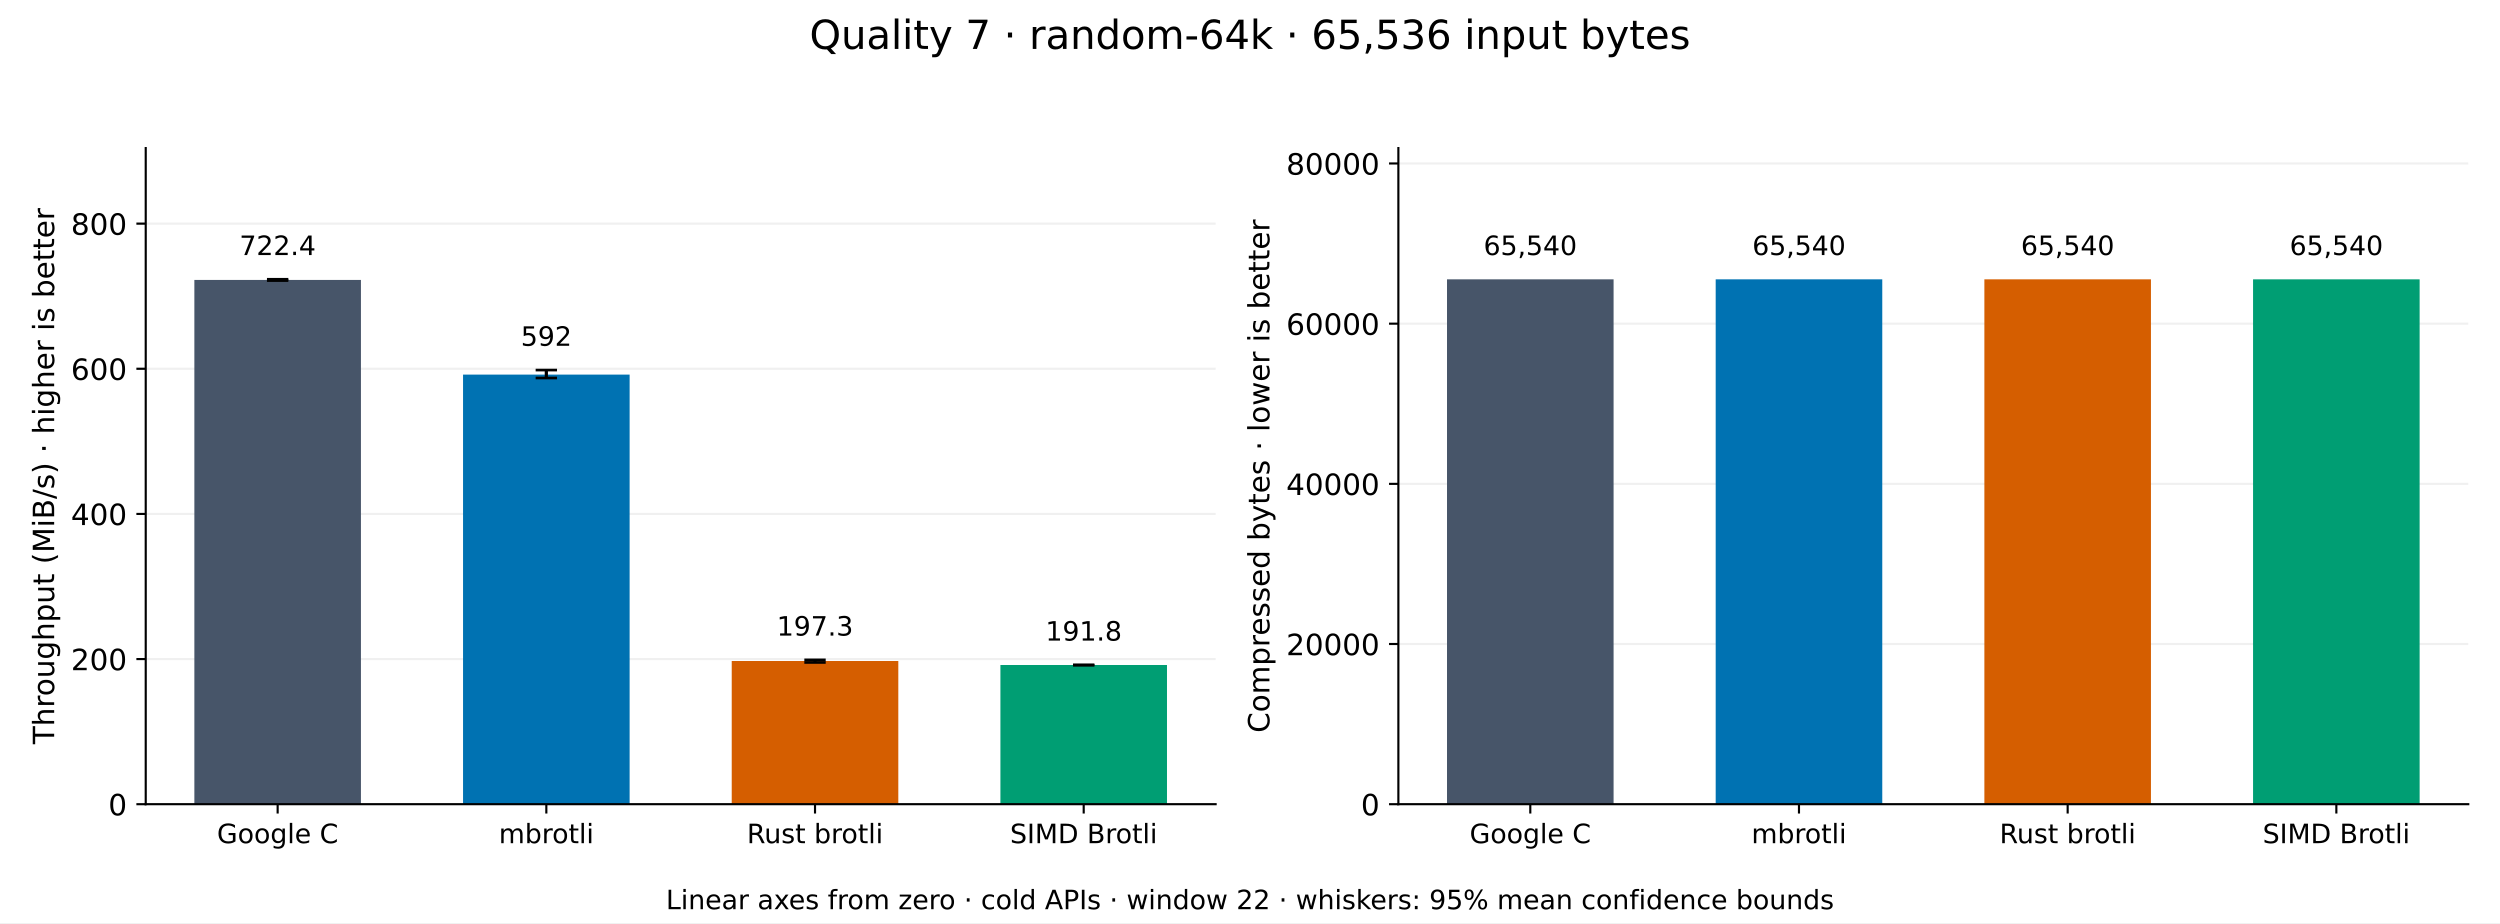
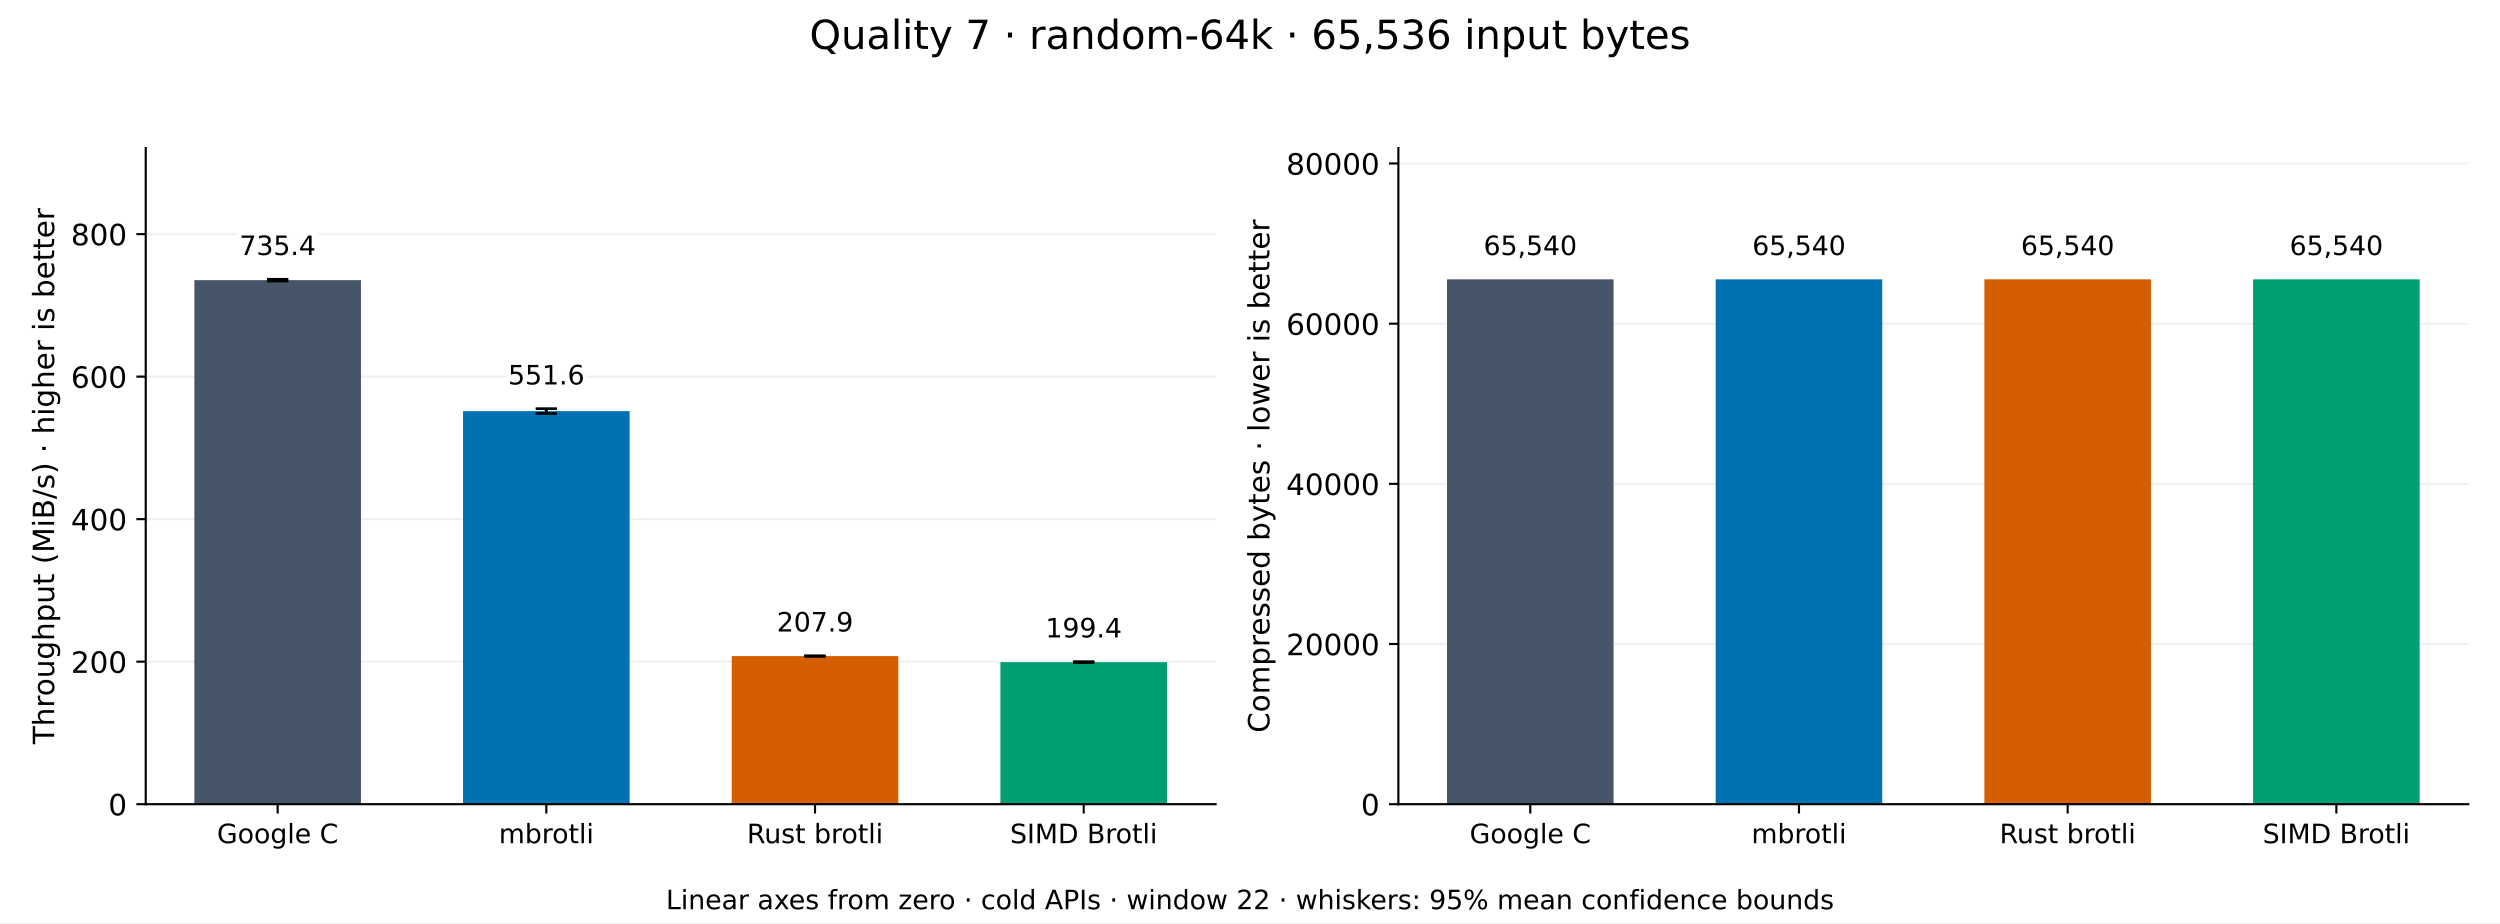
<svg xmlns="http://www.w3.org/2000/svg" xmlns:xlink="http://www.w3.org/1999/xlink" width="936pt" height="345.6pt" viewBox="0 0 936 345.6" version="1.1">
  <defs>
    <style type="text/css">*{stroke-linejoin: round; stroke-linecap: butt}</style>
  </defs>
  <g id="figure_1">
    <g id="patch_1">
      <path d="M 0 345.6 L 936 345.6 L 936 0 L 0 0 z " style="fill: #ffffff" />
    </g>
    <g id="axes_1">
      <g id="patch_2">
        <path d="M 54.56 301.088 L 455.13 301.088 L 455.13 55.44 L 54.56 55.44 z " style="fill: #ffffff" />
      </g>
      <g id="matplotlib.axis_1">
        <g id="xtick_1">
          <g id="line2d_1">
            <defs>
              <path id="m3d63aaa0ea" d="M 0 0 L 0 3.5 " style="stroke: #000000; stroke-width: 0.8" />
            </defs>
            <g>
              <use xlink:href="#m3d63aaa0ea" x="103.952" y="301.088" style="stroke: #000000; stroke-width: 0.8" />
            </g>
          </g>
          <g id="text_1">
            <text style="font-size: 10px; font-family: 'DejaVu Sans', 'Bitstream Vera Sans', 'Computer Modern Sans Serif', 'Lucida Grande', 'Verdana', 'Geneva', 'Lucid', 'Arial', 'Helvetica', 'Avant Garde', sans-serif; text-anchor: middle" x="103.952" y="315.686" transform="rotate(-0 103.9522 315.6864)">Google C</text>
          </g>
        </g>
        <g id="xtick_2">
          <g id="line2d_2">
            <g>
              <use xlink:href="#m3d63aaa0ea" x="204.547" y="301.088" style="stroke: #000000; stroke-width: 0.8" />
            </g>
          </g>
          <g id="text_2">
            <text style="font-size: 10px; font-family: 'DejaVu Sans', 'Bitstream Vera Sans', 'Computer Modern Sans Serif', 'Lucida Grande', 'Verdana', 'Geneva', 'Lucid', 'Arial', 'Helvetica', 'Avant Garde', sans-serif; text-anchor: middle" x="204.547" y="315.686" transform="rotate(-0 204.5474 315.6864)">mbrotli</text>
          </g>
        </g>
        <g id="xtick_3">
          <g id="line2d_3">
            <g>
              <use xlink:href="#m3d63aaa0ea" x="305.143" y="301.088" style="stroke: #000000; stroke-width: 0.8" />
            </g>
          </g>
          <g id="text_3">
            <text style="font-size: 10px; font-family: 'DejaVu Sans', 'Bitstream Vera Sans', 'Computer Modern Sans Serif', 'Lucida Grande', 'Verdana', 'Geneva', 'Lucid', 'Arial', 'Helvetica', 'Avant Garde', sans-serif; text-anchor: middle" x="305.143" y="315.686" transform="rotate(-0 305.1426 315.6864)">Rust brotli</text>
          </g>
        </g>
        <g id="xtick_4">
          <g id="line2d_4">
            <g>
              <use xlink:href="#m3d63aaa0ea" x="405.738" y="301.088" style="stroke: #000000; stroke-width: 0.8" />
            </g>
          </g>
          <g id="text_4">
            <text style="font-size: 10px; font-family: 'DejaVu Sans', 'Bitstream Vera Sans', 'Computer Modern Sans Serif', 'Lucida Grande', 'Verdana', 'Geneva', 'Lucid', 'Arial', 'Helvetica', 'Avant Garde', sans-serif; text-anchor: middle" x="405.738" y="315.686" transform="rotate(-0 405.7378 315.6864)">SIMD Brotli</text>
          </g>
        </g>
      </g>
      <g id="matplotlib.axis_2">
        <g id="ytick_1">
          <g id="line2d_5">
            <path d="M 54.56 301.088 L 455.13 301.088 " clip-path="url(#pb9456fbabf)" style="fill: none; stroke: #b0b0b0; stroke-opacity: 0.18; stroke-width: 0.8; stroke-linecap: square" />
          </g>
          <g id="line2d_6">
            <defs>
              <path id="mb6c034703b" d="M 0 0 L -3.5 0 " style="stroke: #000000; stroke-width: 0.8" />
            </defs>
            <g>
              <use xlink:href="#mb6c034703b" x="54.56" y="301.088" style="stroke: #000000; stroke-width: 0.8" />
            </g>
          </g>
          <g id="text_5">
            <text style="font-size: 11px; font-family: 'DejaVu Sans', 'Bitstream Vera Sans', 'Computer Modern Sans Serif', 'Lucida Grande', 'Verdana', 'Geneva', 'Lucid', 'Arial', 'Helvetica', 'Avant Garde', sans-serif; text-anchor: end" x="47.56" y="305.267" transform="rotate(-0 47.56 305.2671)">0</text>
          </g>
        </g>
        <g id="ytick_2">
          <g id="line2d_7">
-             <path d="M 54.56 246.748 L 455.13 246.748 " clip-path="url(#pb9456fbabf)" style="fill: none; stroke: #b0b0b0; stroke-opacity: 0.18; stroke-width: 0.8; stroke-linecap: square" />
+             <path d="M 54.56 247.73 L 455.13 247.73 " clip-path="url(#pb9456fbabf)" style="fill: none; stroke: #b0b0b0; stroke-opacity: 0.18; stroke-width: 0.8; stroke-linecap: square" />
          </g>
          <g id="line2d_8">
            <g>
-               <use xlink:href="#mb6c034703b" x="54.56" y="246.748" style="stroke: #000000; stroke-width: 0.8" />
+               <use xlink:href="#mb6c034703b" x="54.56" y="247.73" style="stroke: #000000; stroke-width: 0.8" />
            </g>
          </g>
          <g id="text_6">
-             <text style="font-size: 11px; font-family: 'DejaVu Sans', 'Bitstream Vera Sans', 'Computer Modern Sans Serif', 'Lucida Grande', 'Verdana', 'Geneva', 'Lucid', 'Arial', 'Helvetica', 'Avant Garde', sans-serif; text-anchor: end" x="47.56" y="250.927" transform="rotate(-0 47.56 250.9272)">200</text>
+             <text style="font-size: 11px; font-family: 'DejaVu Sans', 'Bitstream Vera Sans', 'Computer Modern Sans Serif', 'Lucida Grande', 'Verdana', 'Geneva', 'Lucid', 'Arial', 'Helvetica', 'Avant Garde', sans-serif; text-anchor: end" x="47.56" y="251.909" transform="rotate(-0 47.56 251.9089)">200</text>
          </g>
        </g>
        <g id="ytick_3">
          <g id="line2d_9">
-             <path d="M 54.56 192.408 L 455.13 192.408 " clip-path="url(#pb9456fbabf)" style="fill: none; stroke: #b0b0b0; stroke-opacity: 0.18; stroke-width: 0.8; stroke-linecap: square" />
+             <path d="M 54.56 194.372 L 455.13 194.372 " clip-path="url(#pb9456fbabf)" style="fill: none; stroke: #b0b0b0; stroke-opacity: 0.18; stroke-width: 0.8; stroke-linecap: square" />
          </g>
          <g id="line2d_10">
            <g>
-               <use xlink:href="#mb6c034703b" x="54.56" y="192.408" style="stroke: #000000; stroke-width: 0.8" />
+               <use xlink:href="#mb6c034703b" x="54.56" y="194.372" style="stroke: #000000; stroke-width: 0.8" />
            </g>
          </g>
          <g id="text_7">
-             <text style="font-size: 11px; font-family: 'DejaVu Sans', 'Bitstream Vera Sans', 'Computer Modern Sans Serif', 'Lucida Grande', 'Verdana', 'Geneva', 'Lucid', 'Arial', 'Helvetica', 'Avant Garde', sans-serif; text-anchor: end" x="47.56" y="196.587" transform="rotate(-0 47.56 196.5872)">400</text>
+             <text style="font-size: 11px; font-family: 'DejaVu Sans', 'Bitstream Vera Sans', 'Computer Modern Sans Serif', 'Lucida Grande', 'Verdana', 'Geneva', 'Lucid', 'Arial', 'Helvetica', 'Avant Garde', sans-serif; text-anchor: end" x="47.56" y="198.551" transform="rotate(-0 47.56 198.5507)">400</text>
          </g>
        </g>
        <g id="ytick_4">
          <g id="line2d_11">
-             <path d="M 54.56 138.068 L 455.13 138.068 " clip-path="url(#pb9456fbabf)" style="fill: none; stroke: #b0b0b0; stroke-opacity: 0.18; stroke-width: 0.8; stroke-linecap: square" />
+             <path d="M 54.56 141.013 L 455.13 141.013 " clip-path="url(#pb9456fbabf)" style="fill: none; stroke: #b0b0b0; stroke-opacity: 0.18; stroke-width: 0.8; stroke-linecap: square" />
          </g>
          <g id="line2d_12">
            <g>
-               <use xlink:href="#mb6c034703b" x="54.56" y="138.068" style="stroke: #000000; stroke-width: 0.8" />
+               <use xlink:href="#mb6c034703b" x="54.56" y="141.013" style="stroke: #000000; stroke-width: 0.8" />
            </g>
          </g>
          <g id="text_8">
-             <text style="font-size: 11px; font-family: 'DejaVu Sans', 'Bitstream Vera Sans', 'Computer Modern Sans Serif', 'Lucida Grande', 'Verdana', 'Geneva', 'Lucid', 'Arial', 'Helvetica', 'Avant Garde', sans-serif; text-anchor: end" x="47.56" y="142.247" transform="rotate(-0 47.56 142.2473)">600</text>
+             <text style="font-size: 11px; font-family: 'DejaVu Sans', 'Bitstream Vera Sans', 'Computer Modern Sans Serif', 'Lucida Grande', 'Verdana', 'Geneva', 'Lucid', 'Arial', 'Helvetica', 'Avant Garde', sans-serif; text-anchor: end" x="47.56" y="145.192" transform="rotate(-0 47.56 145.1925)">600</text>
          </g>
        </g>
        <g id="ytick_5">
          <g id="line2d_13">
-             <path d="M 54.56 83.728 L 455.13 83.728 " clip-path="url(#pb9456fbabf)" style="fill: none; stroke: #b0b0b0; stroke-opacity: 0.18; stroke-width: 0.8; stroke-linecap: square" />
+             <path d="M 54.56 87.655 L 455.13 87.655 " clip-path="url(#pb9456fbabf)" style="fill: none; stroke: #b0b0b0; stroke-opacity: 0.18; stroke-width: 0.8; stroke-linecap: square" />
          </g>
          <g id="line2d_14">
            <g>
-               <use xlink:href="#mb6c034703b" x="54.56" y="83.728" style="stroke: #000000; stroke-width: 0.8" />
+               <use xlink:href="#mb6c034703b" x="54.56" y="87.655" style="stroke: #000000; stroke-width: 0.8" />
            </g>
          </g>
          <g id="text_9">
-             <text style="font-size: 11px; font-family: 'DejaVu Sans', 'Bitstream Vera Sans', 'Computer Modern Sans Serif', 'Lucida Grande', 'Verdana', 'Geneva', 'Lucid', 'Arial', 'Helvetica', 'Avant Garde', sans-serif; text-anchor: end" x="47.56" y="87.907" transform="rotate(-0 47.56 87.90732)">800</text>
+             <text style="font-size: 11px; font-family: 'DejaVu Sans', 'Bitstream Vera Sans', 'Computer Modern Sans Serif', 'Lucida Grande', 'Verdana', 'Geneva', 'Lucid', 'Arial', 'Helvetica', 'Avant Garde', sans-serif; text-anchor: end" x="47.56" y="91.834" transform="rotate(-0 47.56 91.83424)">800</text>
          </g>
        </g>
        <g id="text_10">
          <text style="font-size: 11px; font-family: 'DejaVu Sans', 'Bitstream Vera Sans', 'Computer Modern Sans Serif', 'Lucida Grande', 'Verdana', 'Geneva', 'Lucid', 'Arial', 'Helvetica', 'Avant Garde', sans-serif; text-anchor: middle" x="20.276" y="178.264" transform="rotate(-90 20.27609 178.264)">Throughput (MiB/s) · higher is better</text>
        </g>
      </g>
      <g id="patch_3">
-         <path d="M 72.768 301.088 L 135.137 301.088 L 135.137 104.805 L 72.768 104.805 z " clip-path="url(#pb9456fbabf)" style="fill: #475569" />
+         <path d="M 72.768 301.088 L 135.137 301.088 L 135.137 104.89 L 72.768 104.89 z " clip-path="url(#pb9456fbabf)" style="fill: #475569" />
      </g>
      <g id="patch_4">
-         <path d="M 173.363 301.088 L 235.732 301.088 L 235.732 140.244 L 173.363 140.244 z " clip-path="url(#pb9456fbabf)" style="fill: #0072b2" />
+         <path d="M 173.363 301.088 L 235.732 301.088 L 235.732 153.929 L 173.363 153.929 z " clip-path="url(#pb9456fbabf)" style="fill: #0072b2" />
      </g>
      <g id="patch_5">
-         <path d="M 273.958 301.088 L 336.327 301.088 L 336.327 247.49 L 273.958 247.49 z " clip-path="url(#pb9456fbabf)" style="fill: #d55e00" />
+         <path d="M 273.958 301.088 L 336.327 301.088 L 336.327 245.633 L 273.958 245.633 z " clip-path="url(#pb9456fbabf)" style="fill: #d55e00" />
      </g>
      <g id="patch_6">
-         <path d="M 374.553 301.088 L 436.922 301.088 L 436.922 248.983 L 374.553 248.983 z " clip-path="url(#pb9456fbabf)" style="fill: #009e73" />
+         <path d="M 374.553 301.088 L 436.922 301.088 L 436.922 247.899 L 374.553 247.899 z " clip-path="url(#pb9456fbabf)" style="fill: #009e73" />
      </g>
      <g id="LineCollection_1">
-         <path d="M 103.952 105.054 L 103.952 104.57 " clip-path="url(#pb9456fbabf)" style="fill: none; stroke: #000000; stroke-width: 1.2" />
-         <path d="M 204.547 141.524 L 204.547 138.55 " clip-path="url(#pb9456fbabf)" style="fill: none; stroke: #000000; stroke-width: 1.2" />
-         <path d="M 305.143 248.038 L 305.143 247.053 " clip-path="url(#pb9456fbabf)" style="fill: none; stroke: #000000; stroke-width: 1.2" />
-         <path d="M 405.738 249.042 L 405.738 248.934 " clip-path="url(#pb9456fbabf)" style="fill: none; stroke: #000000; stroke-width: 1.2" />
+         <path d="M 103.952 105.221 L 103.952 104.57 " clip-path="url(#pb9456fbabf)" style="fill: none; stroke: #000000; stroke-width: 1.2" />
+         <path d="M 204.547 154.81 L 204.547 153.012 " clip-path="url(#pb9456fbabf)" style="fill: none; stroke: #000000; stroke-width: 1.2" />
+         <path d="M 305.143 245.755 L 305.143 245.518 " clip-path="url(#pb9456fbabf)" style="fill: none; stroke: #000000; stroke-width: 1.2" />
+         <path d="M 405.738 248.087 L 405.738 247.737 " clip-path="url(#pb9456fbabf)" style="fill: none; stroke: #000000; stroke-width: 1.2" />
      </g>
      <g id="line2d_15">
        <defs>
          <path id="ma4d3aa00d3" d="M 4 0 L -4 -0 " style="stroke: #000000" />
        </defs>
        <g clip-path="url(#pb9456fbabf)">
-           <use xlink:href="#ma4d3aa00d3" x="103.952" y="105.054" style="fill: #1f77b4; stroke: #000000" />
-           <use xlink:href="#ma4d3aa00d3" x="204.547" y="141.524" style="fill: #1f77b4; stroke: #000000" />
-           <use xlink:href="#ma4d3aa00d3" x="305.143" y="248.038" style="fill: #1f77b4; stroke: #000000" />
-           <use xlink:href="#ma4d3aa00d3" x="405.738" y="249.042" style="fill: #1f77b4; stroke: #000000" />
+           <use xlink:href="#ma4d3aa00d3" x="103.952" y="105.221" style="fill: #1f77b4; stroke: #000000" />
+           <use xlink:href="#ma4d3aa00d3" x="204.547" y="154.81" style="fill: #1f77b4; stroke: #000000" />
+           <use xlink:href="#ma4d3aa00d3" x="305.143" y="245.755" style="fill: #1f77b4; stroke: #000000" />
+           <use xlink:href="#ma4d3aa00d3" x="405.738" y="248.087" style="fill: #1f77b4; stroke: #000000" />
        </g>
      </g>
      <g id="line2d_16">
        <g clip-path="url(#pb9456fbabf)">
          <use xlink:href="#ma4d3aa00d3" x="103.952" y="104.57" style="fill: #1f77b4; stroke: #000000" />
-           <use xlink:href="#ma4d3aa00d3" x="204.547" y="138.55" style="fill: #1f77b4; stroke: #000000" />
-           <use xlink:href="#ma4d3aa00d3" x="305.143" y="247.053" style="fill: #1f77b4; stroke: #000000" />
-           <use xlink:href="#ma4d3aa00d3" x="405.738" y="248.934" style="fill: #1f77b4; stroke: #000000" />
+           <use xlink:href="#ma4d3aa00d3" x="204.547" y="153.012" style="fill: #1f77b4; stroke: #000000" />
+           <use xlink:href="#ma4d3aa00d3" x="305.143" y="245.518" style="fill: #1f77b4; stroke: #000000" />
+           <use xlink:href="#ma4d3aa00d3" x="405.738" y="247.737" style="fill: #1f77b4; stroke: #000000" />
        </g>
      </g>
      <g id="patch_7">
        <path d="M 54.56 301.088 L 54.56 55.44 " style="fill: none; stroke: #000000; stroke-width: 0.8; stroke-linejoin: miter; stroke-linecap: square" />
      </g>
      <g id="patch_8">
        <path d="M 54.56 301.088 L 455.13 301.088 " style="fill: none; stroke: #000000; stroke-width: 0.8; stroke-linejoin: miter; stroke-linecap: square" />
      </g>
      <g id="text_11">
        <g id="patch_9">
          <path d="M 88.638 98.57 L 119.266 98.57 L 119.266 86.891 L 88.638 86.891 z " style="fill: #ffffff; opacity: 0.9" />
        </g>
-         <text style="font-size: 10px; font-family: 'DejaVu Sans', 'Bitstream Vera Sans', 'Computer Modern Sans Serif', 'Lucida Grande', 'Verdana', 'Geneva', 'Lucid', 'Arial', 'Helvetica', 'Avant Garde', sans-serif; text-anchor: middle" x="103.952" y="95.49" transform="rotate(-0 103.9522 95.48991)">722.4</text>
+         <text style="font-size: 10px; font-family: 'DejaVu Sans', 'Bitstream Vera Sans', 'Computer Modern Sans Serif', 'Lucida Grande', 'Verdana', 'Geneva', 'Lucid', 'Arial', 'Helvetica', 'Avant Garde', sans-serif; text-anchor: middle" x="103.952" y="95.49" transform="rotate(-0 103.9522 95.48991)">735.4</text>
      </g>
      <g id="text_12">
        <g id="patch_10">
-           <path d="M 194.004 132.55 L 215.091 132.55 L 215.091 120.872 L 194.004 120.872 z " style="fill: #ffffff; opacity: 0.9" />
-         </g>
-         <text style="font-size: 10px; font-family: 'DejaVu Sans', 'Bitstream Vera Sans', 'Computer Modern Sans Serif', 'Lucida Grande', 'Verdana', 'Geneva', 'Lucid', 'Arial', 'Helvetica', 'Avant Garde', sans-serif; text-anchor: middle" x="204.547" y="129.47" transform="rotate(-0 204.5474 129.4702)">592</text>
+           <path d="M 189.233 147.012 L 219.861 147.012 L 219.861 135.334 L 189.233 135.334 z " style="fill: #ffffff; opacity: 0.9" />
+         </g>
+         <text style="font-size: 10px; font-family: 'DejaVu Sans', 'Bitstream Vera Sans', 'Computer Modern Sans Serif', 'Lucida Grande', 'Verdana', 'Geneva', 'Lucid', 'Arial', 'Helvetica', 'Avant Garde', sans-serif; text-anchor: middle" x="204.547" y="143.933" transform="rotate(-0 204.5474 143.9327)">551.6</text>
      </g>
      <g id="text_13">
        <g id="patch_11">
-           <path d="M 289.829 241.053 L 320.457 241.053 L 320.457 229.375 L 289.829 229.375 z " style="fill: #ffffff; opacity: 0.9" />
-         </g>
-         <text style="font-size: 10px; font-family: 'DejaVu Sans', 'Bitstream Vera Sans', 'Computer Modern Sans Serif', 'Lucida Grande', 'Verdana', 'Geneva', 'Lucid', 'Arial', 'Helvetica', 'Avant Garde', sans-serif; text-anchor: middle" x="305.143" y="237.974" transform="rotate(-0 305.1426 237.9737)">197.3</text>
+           <path d="M 289.829 239.518 L 320.457 239.518 L 320.457 227.84 L 289.829 227.84 z " style="fill: #ffffff; opacity: 0.9" />
+         </g>
+         <text style="font-size: 10px; font-family: 'DejaVu Sans', 'Bitstream Vera Sans', 'Computer Modern Sans Serif', 'Lucida Grande', 'Verdana', 'Geneva', 'Lucid', 'Arial', 'Helvetica', 'Avant Garde', sans-serif; text-anchor: middle" x="305.143" y="236.438" transform="rotate(-0 305.1426 236.4382)">207.9</text>
      </g>
      <g id="text_14">
        <g id="patch_12">
-           <path d="M 390.424 242.934 L 421.052 242.934 L 421.052 231.256 L 390.424 231.256 z " style="fill: #ffffff; opacity: 0.9" />
-         </g>
-         <text style="font-size: 10px; font-family: 'DejaVu Sans', 'Bitstream Vera Sans', 'Computer Modern Sans Serif', 'Lucida Grande', 'Verdana', 'Geneva', 'Lucid', 'Arial', 'Helvetica', 'Avant Garde', sans-serif; text-anchor: middle" x="405.738" y="239.854" transform="rotate(-0 405.7378 239.8544)">191.8</text>
+           <path d="M 390.424 241.737 L 421.052 241.737 L 421.052 230.059 L 390.424 230.059 z " style="fill: #ffffff; opacity: 0.9" />
+         </g>
+         <text style="font-size: 10px; font-family: 'DejaVu Sans', 'Bitstream Vera Sans', 'Computer Modern Sans Serif', 'Lucida Grande', 'Verdana', 'Geneva', 'Lucid', 'Arial', 'Helvetica', 'Avant Garde', sans-serif; text-anchor: middle" x="405.738" y="238.657" transform="rotate(-0 405.7378 238.6571)">199.4</text>
      </g>
    </g>
    <g id="axes_2">
      <g id="patch_13">
        <path d="M 523.55 301.088 L 924.12 301.088 L 924.12 55.44 L 523.55 55.44 z " style="fill: #ffffff" />
      </g>
      <g id="matplotlib.axis_3">
        <g id="xtick_5">
          <g id="line2d_17">
            <g>
              <use xlink:href="#m3d63aaa0ea" x="572.942" y="301.088" style="stroke: #000000; stroke-width: 0.8" />
            </g>
          </g>
          <g id="text_15">
            <text style="font-size: 10px; font-family: 'DejaVu Sans', 'Bitstream Vera Sans', 'Computer Modern Sans Serif', 'Lucida Grande', 'Verdana', 'Geneva', 'Lucid', 'Arial', 'Helvetica', 'Avant Garde', sans-serif; text-anchor: middle" x="572.942" y="315.686" transform="rotate(-0 572.9422 315.6864)">Google C</text>
          </g>
        </g>
        <g id="xtick_6">
          <g id="line2d_18">
            <g>
              <use xlink:href="#m3d63aaa0ea" x="673.537" y="301.088" style="stroke: #000000; stroke-width: 0.8" />
            </g>
          </g>
          <g id="text_16">
            <text style="font-size: 10px; font-family: 'DejaVu Sans', 'Bitstream Vera Sans', 'Computer Modern Sans Serif', 'Lucida Grande', 'Verdana', 'Geneva', 'Lucid', 'Arial', 'Helvetica', 'Avant Garde', sans-serif; text-anchor: middle" x="673.537" y="315.686" transform="rotate(-0 673.5374 315.6864)">mbrotli</text>
          </g>
        </g>
        <g id="xtick_7">
          <g id="line2d_19">
            <g>
              <use xlink:href="#m3d63aaa0ea" x="774.133" y="301.088" style="stroke: #000000; stroke-width: 0.8" />
            </g>
          </g>
          <g id="text_17">
            <text style="font-size: 10px; font-family: 'DejaVu Sans', 'Bitstream Vera Sans', 'Computer Modern Sans Serif', 'Lucida Grande', 'Verdana', 'Geneva', 'Lucid', 'Arial', 'Helvetica', 'Avant Garde', sans-serif; text-anchor: middle" x="774.133" y="315.686" transform="rotate(-0 774.1326 315.6864)">Rust brotli</text>
          </g>
        </g>
        <g id="xtick_8">
          <g id="line2d_20">
            <g>
              <use xlink:href="#m3d63aaa0ea" x="874.728" y="301.088" style="stroke: #000000; stroke-width: 0.8" />
            </g>
          </g>
          <g id="text_18">
            <text style="font-size: 10px; font-family: 'DejaVu Sans', 'Bitstream Vera Sans', 'Computer Modern Sans Serif', 'Lucida Grande', 'Verdana', 'Geneva', 'Lucid', 'Arial', 'Helvetica', 'Avant Garde', sans-serif; text-anchor: middle" x="874.728" y="315.686" transform="rotate(-0 874.7278 315.6864)">SIMD Brotli</text>
          </g>
        </g>
      </g>
      <g id="matplotlib.axis_4">
        <g id="ytick_6">
          <g id="line2d_21">
            <path d="M 523.55 301.088 L 924.12 301.088 " clip-path="url(#p7ed6ae1081)" style="fill: none; stroke: #b0b0b0; stroke-opacity: 0.18; stroke-width: 0.8; stroke-linecap: square" />
          </g>
          <g id="line2d_22">
            <g>
              <use xlink:href="#mb6c034703b" x="523.55" y="301.088" style="stroke: #000000; stroke-width: 0.8" />
            </g>
          </g>
          <g id="text_19">
            <text style="font-size: 11px; font-family: 'DejaVu Sans', 'Bitstream Vera Sans', 'Computer Modern Sans Serif', 'Lucida Grande', 'Verdana', 'Geneva', 'Lucid', 'Arial', 'Helvetica', 'Avant Garde', sans-serif; text-anchor: end" x="516.55" y="305.267" transform="rotate(-0 516.55 305.2671)">0</text>
          </g>
        </g>
        <g id="ytick_7">
          <g id="line2d_23">
            <path d="M 523.55 241.119 L 924.12 241.119 " clip-path="url(#p7ed6ae1081)" style="fill: none; stroke: #b0b0b0; stroke-opacity: 0.18; stroke-width: 0.8; stroke-linecap: square" />
          </g>
          <g id="line2d_24">
            <g>
              <use xlink:href="#mb6c034703b" x="523.55" y="241.119" style="stroke: #000000; stroke-width: 0.8" />
            </g>
          </g>
          <g id="text_20">
            <text style="font-size: 11px; font-family: 'DejaVu Sans', 'Bitstream Vera Sans', 'Computer Modern Sans Serif', 'Lucida Grande', 'Verdana', 'Geneva', 'Lucid', 'Arial', 'Helvetica', 'Avant Garde', sans-serif; text-anchor: end" x="516.55" y="245.298" transform="rotate(-0 516.55 245.2981)">20000</text>
          </g>
        </g>
        <g id="ytick_8">
          <g id="line2d_25">
            <path d="M 523.55 181.15 L 924.12 181.15 " clip-path="url(#p7ed6ae1081)" style="fill: none; stroke: #b0b0b0; stroke-opacity: 0.18; stroke-width: 0.8; stroke-linecap: square" />
          </g>
          <g id="line2d_26">
            <g>
              <use xlink:href="#mb6c034703b" x="523.55" y="181.15" style="stroke: #000000; stroke-width: 0.8" />
            </g>
          </g>
          <g id="text_21">
            <text style="font-size: 11px; font-family: 'DejaVu Sans', 'Bitstream Vera Sans', 'Computer Modern Sans Serif', 'Lucida Grande', 'Verdana', 'Geneva', 'Lucid', 'Arial', 'Helvetica', 'Avant Garde', sans-serif; text-anchor: end" x="516.55" y="185.329" transform="rotate(-0 516.55 185.3291)">40000</text>
          </g>
        </g>
        <g id="ytick_9">
          <g id="line2d_27">
            <path d="M 523.55 121.181 L 924.12 121.181 " clip-path="url(#p7ed6ae1081)" style="fill: none; stroke: #b0b0b0; stroke-opacity: 0.18; stroke-width: 0.8; stroke-linecap: square" />
          </g>
          <g id="line2d_28">
            <g>
              <use xlink:href="#mb6c034703b" x="523.55" y="121.181" style="stroke: #000000; stroke-width: 0.8" />
            </g>
          </g>
          <g id="text_22">
            <text style="font-size: 11px; font-family: 'DejaVu Sans', 'Bitstream Vera Sans', 'Computer Modern Sans Serif', 'Lucida Grande', 'Verdana', 'Geneva', 'Lucid', 'Arial', 'Helvetica', 'Avant Garde', sans-serif; text-anchor: end" x="516.55" y="125.36" transform="rotate(-0 516.55 125.3602)">60000</text>
          </g>
        </g>
        <g id="ytick_10">
          <g id="line2d_29">
            <path d="M 523.55 61.212 L 924.12 61.212 " clip-path="url(#p7ed6ae1081)" style="fill: none; stroke: #b0b0b0; stroke-opacity: 0.18; stroke-width: 0.8; stroke-linecap: square" />
          </g>
          <g id="line2d_30">
            <g>
              <use xlink:href="#mb6c034703b" x="523.55" y="61.212" style="stroke: #000000; stroke-width: 0.8" />
            </g>
          </g>
          <g id="text_23">
            <text style="font-size: 11px; font-family: 'DejaVu Sans', 'Bitstream Vera Sans', 'Computer Modern Sans Serif', 'Lucida Grande', 'Verdana', 'Geneva', 'Lucid', 'Arial', 'Helvetica', 'Avant Garde', sans-serif; text-anchor: end" x="516.55" y="65.391" transform="rotate(-0 516.55 65.39116)">80000</text>
          </g>
        </g>
        <g id="text_24">
          <text style="font-size: 11px; font-family: 'DejaVu Sans', 'Bitstream Vera Sans', 'Computer Modern Sans Serif', 'Lucida Grande', 'Verdana', 'Geneva', 'Lucid', 'Arial', 'Helvetica', 'Avant Garde', sans-serif; text-anchor: middle" x="475.269" y="178.264" transform="rotate(-90 475.2686 178.264)">Compressed bytes · lower is better</text>
        </g>
      </g>
      <g id="patch_14">
        <path d="M 541.758 301.088 L 604.127 301.088 L 604.127 104.57 L 541.758 104.57 z " clip-path="url(#p7ed6ae1081)" style="fill: #475569" />
      </g>
      <g id="patch_15">
        <path d="M 642.353 301.088 L 704.722 301.088 L 704.722 104.57 L 642.353 104.57 z " clip-path="url(#p7ed6ae1081)" style="fill: #0072b2" />
      </g>
      <g id="patch_16">
        <path d="M 742.948 301.088 L 805.317 301.088 L 805.317 104.57 L 742.948 104.57 z " clip-path="url(#p7ed6ae1081)" style="fill: #d55e00" />
      </g>
      <g id="patch_17">
        <path d="M 843.543 301.088 L 905.912 301.088 L 905.912 104.57 L 843.543 104.57 z " clip-path="url(#p7ed6ae1081)" style="fill: #009e73" />
      </g>
      <g id="patch_18">
        <path d="M 523.55 301.088 L 523.55 55.44 " style="fill: none; stroke: #000000; stroke-width: 0.8; stroke-linejoin: miter; stroke-linecap: square" />
      </g>
      <g id="patch_19">
        <path d="M 523.55 301.088 L 924.12 301.088 " style="fill: none; stroke: #000000; stroke-width: 0.8; stroke-linejoin: miter; stroke-linecap: square" />
      </g>
      <g id="text_25">
        <g id="patch_20">
          <path d="M 554.447 98.57 L 591.438 98.57 L 591.438 86.891 L 554.447 86.891 z " style="fill: #ffffff; opacity: 0.9" />
        </g>
        <text style="font-size: 10px; font-family: 'DejaVu Sans', 'Bitstream Vera Sans', 'Computer Modern Sans Serif', 'Lucida Grande', 'Verdana', 'Geneva', 'Lucid', 'Arial', 'Helvetica', 'Avant Garde', sans-serif; text-anchor: middle" x="572.942" y="95.49" transform="rotate(-0 572.9422 95.48991)">65,540</text>
      </g>
      <g id="text_26">
        <g id="patch_21">
          <path d="M 655.042 98.57 L 692.033 98.57 L 692.033 86.891 L 655.042 86.891 z " style="fill: #ffffff; opacity: 0.9" />
        </g>
        <text style="font-size: 10px; font-family: 'DejaVu Sans', 'Bitstream Vera Sans', 'Computer Modern Sans Serif', 'Lucida Grande', 'Verdana', 'Geneva', 'Lucid', 'Arial', 'Helvetica', 'Avant Garde', sans-serif; text-anchor: middle" x="673.537" y="95.49" transform="rotate(-0 673.5374 95.48991)">65,540</text>
      </g>
      <g id="text_27">
        <g id="patch_22">
          <path d="M 755.637 98.57 L 792.628 98.57 L 792.628 86.891 L 755.637 86.891 z " style="fill: #ffffff; opacity: 0.9" />
        </g>
        <text style="font-size: 10px; font-family: 'DejaVu Sans', 'Bitstream Vera Sans', 'Computer Modern Sans Serif', 'Lucida Grande', 'Verdana', 'Geneva', 'Lucid', 'Arial', 'Helvetica', 'Avant Garde', sans-serif; text-anchor: middle" x="774.133" y="95.49" transform="rotate(-0 774.1326 95.48991)">65,540</text>
      </g>
      <g id="text_28">
        <g id="patch_23">
          <path d="M 856.232 98.57 L 893.223 98.57 L 893.223 86.891 L 856.232 86.891 z " style="fill: #ffffff; opacity: 0.9" />
        </g>
        <text style="font-size: 10px; font-family: 'DejaVu Sans', 'Bitstream Vera Sans', 'Computer Modern Sans Serif', 'Lucida Grande', 'Verdana', 'Geneva', 'Lucid', 'Arial', 'Helvetica', 'Avant Garde', sans-serif; text-anchor: middle" x="874.728" y="95.49" transform="rotate(-0 874.7278 95.48991)">65,540</text>
      </g>
    </g>
    <g id="text_29">
      <text style="font-size: 15px; font-family: 'DejaVu Sans', 'Bitstream Vera Sans', 'Computer Modern Sans Serif', 'Lucida Grande', 'Verdana', 'Geneva', 'Lucid', 'Arial', 'Helvetica', 'Avant Garde', sans-serif; text-anchor: middle" x="468" y="18.31" transform="rotate(-0 468 18.30966)">Quality 7 · random-64k · 65,536 input bytes</text>
    </g>
    <g id="text_30">
      <text style="font-size: 10px; font-family: 'DejaVu Sans', 'Bitstream Vera Sans', 'Computer Modern Sans Serif', 'Lucida Grande', 'Verdana', 'Geneva', 'Lucid', 'Arial', 'Helvetica', 'Avant Garde', sans-serif; text-anchor: middle" x="468" y="340.416" transform="rotate(-0 468 340.416)">Linear axes from zero · cold APIs · window 22 · whiskers: 95% mean confidence bounds</text>
    </g>
  </g>
  <defs>
    <clipPath id="pb9456fbabf">
      <rect x="54.56" y="55.44" width="400.57" height="245.648" />
    </clipPath>
    <clipPath id="p7ed6ae1081">
      <rect x="523.55" y="55.44" width="400.57" height="245.648" />
    </clipPath>
  </defs>
</svg>
